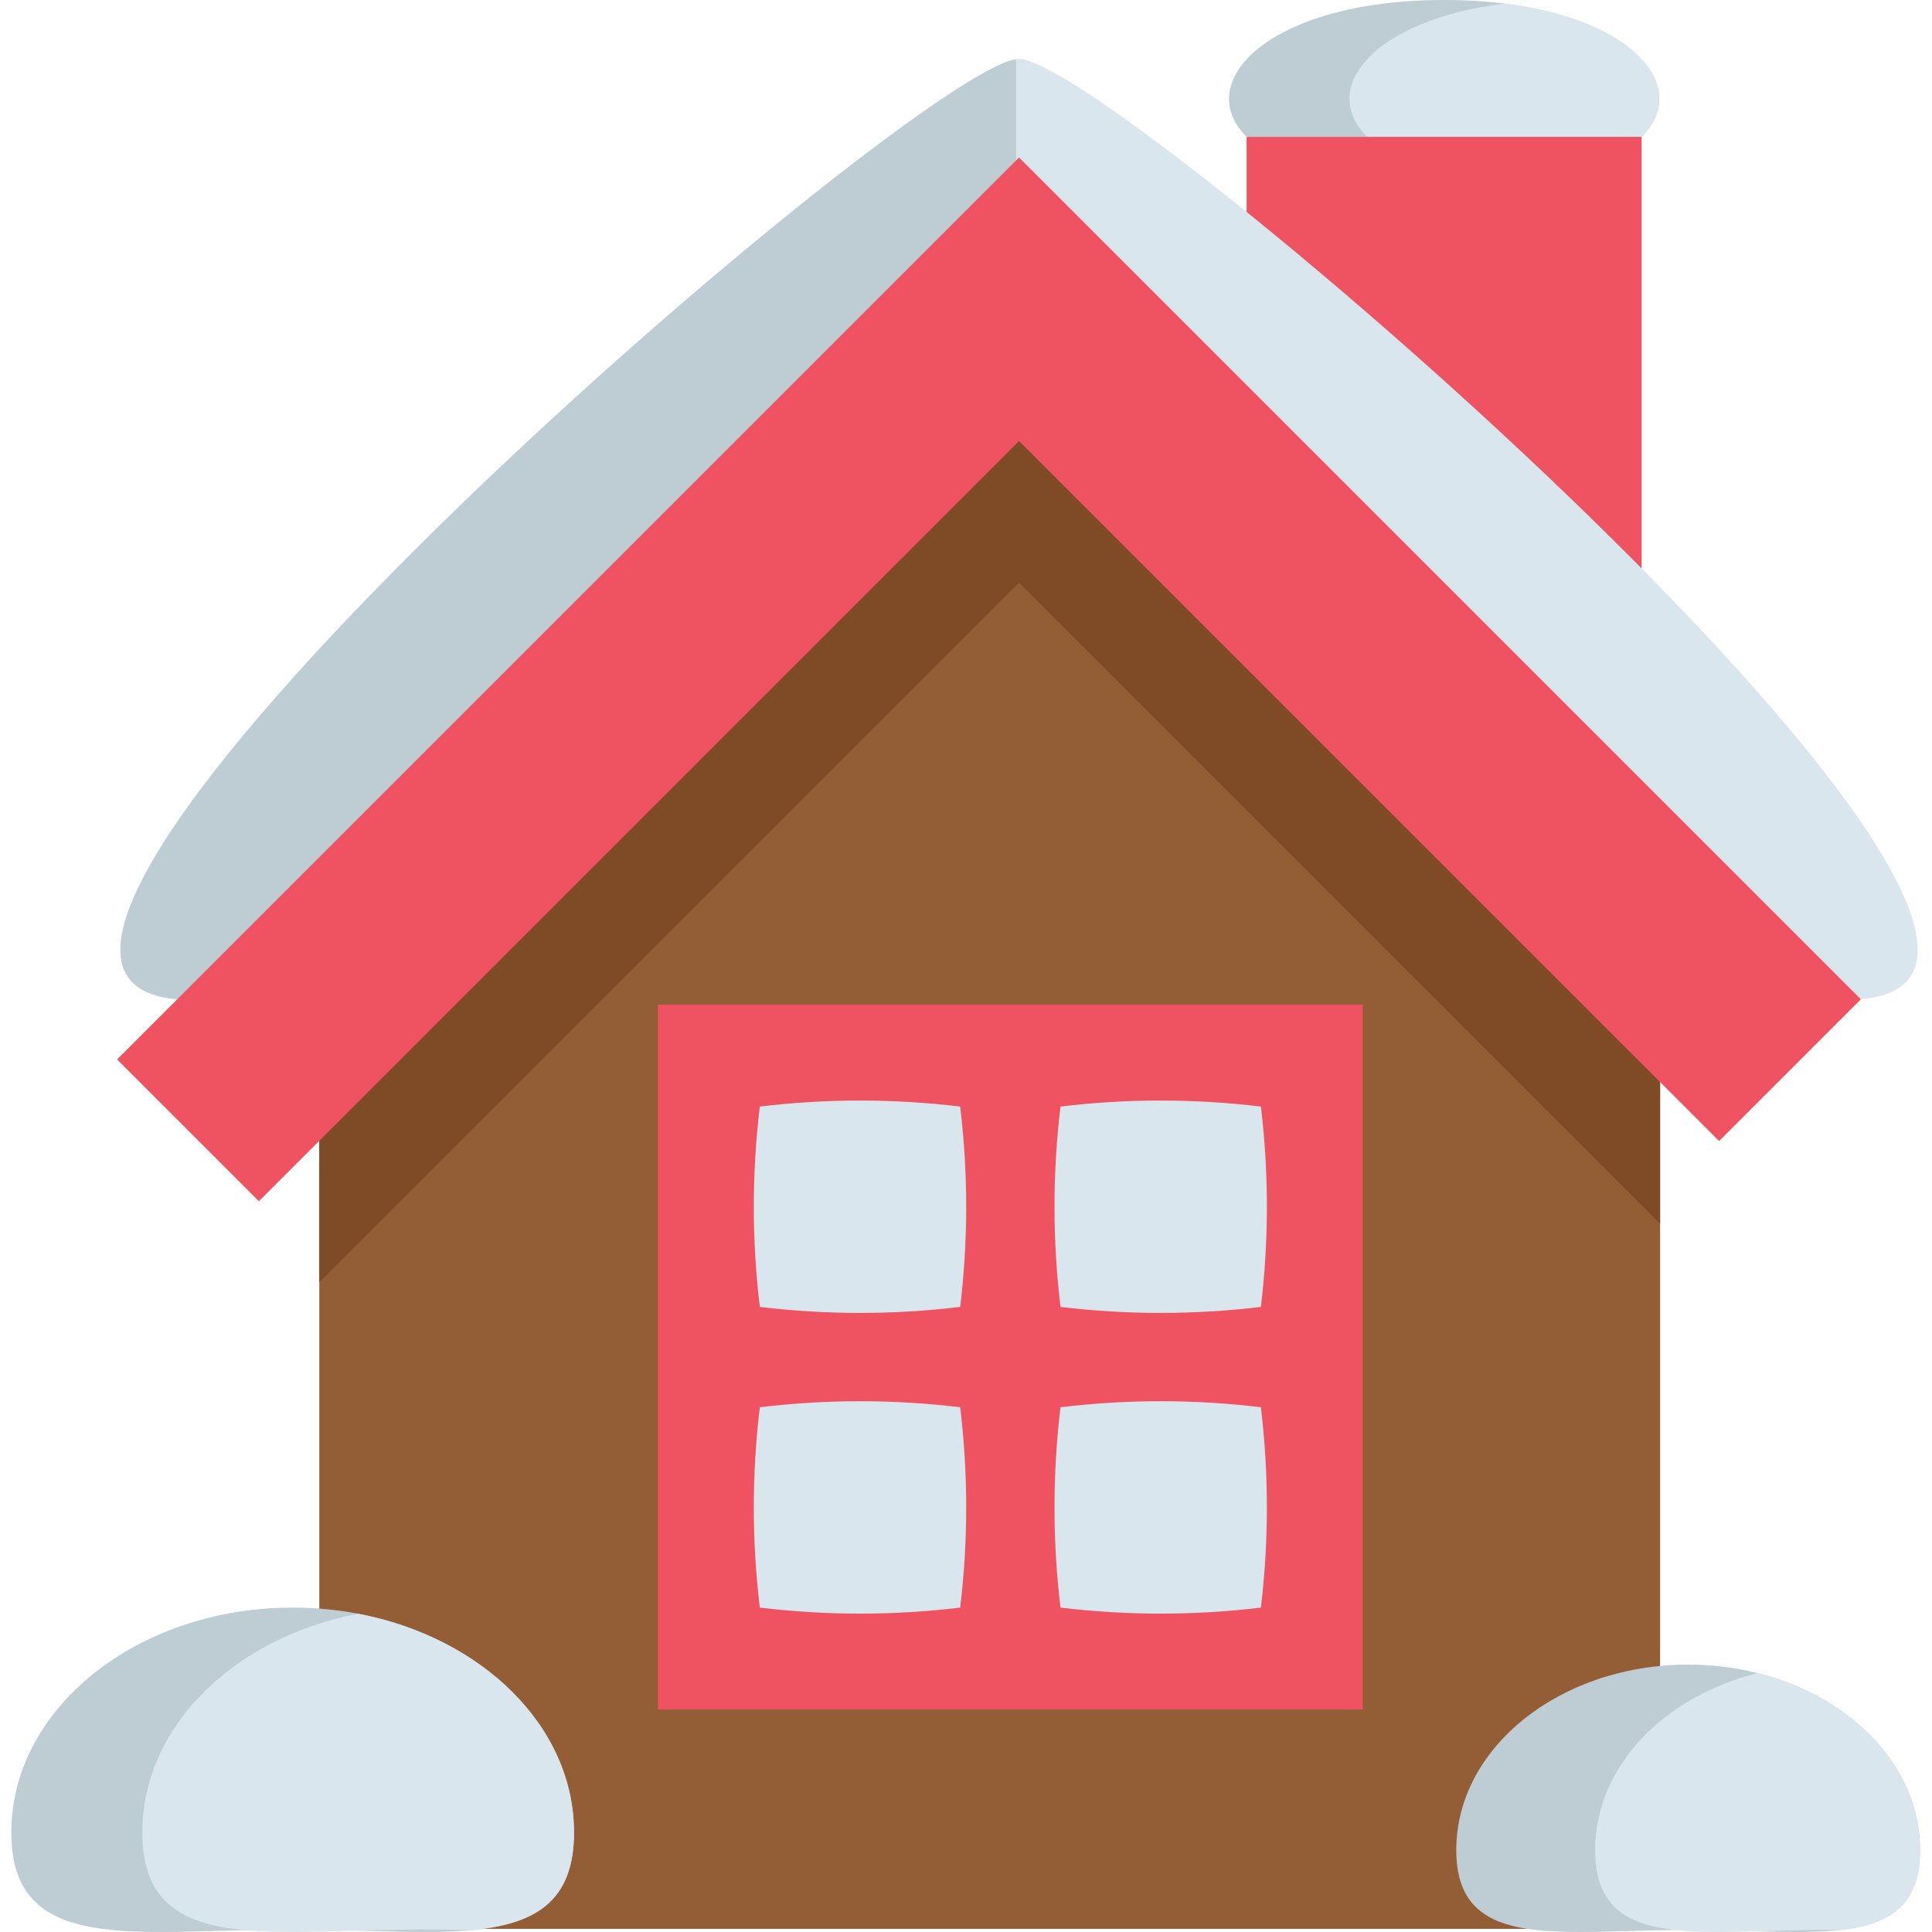
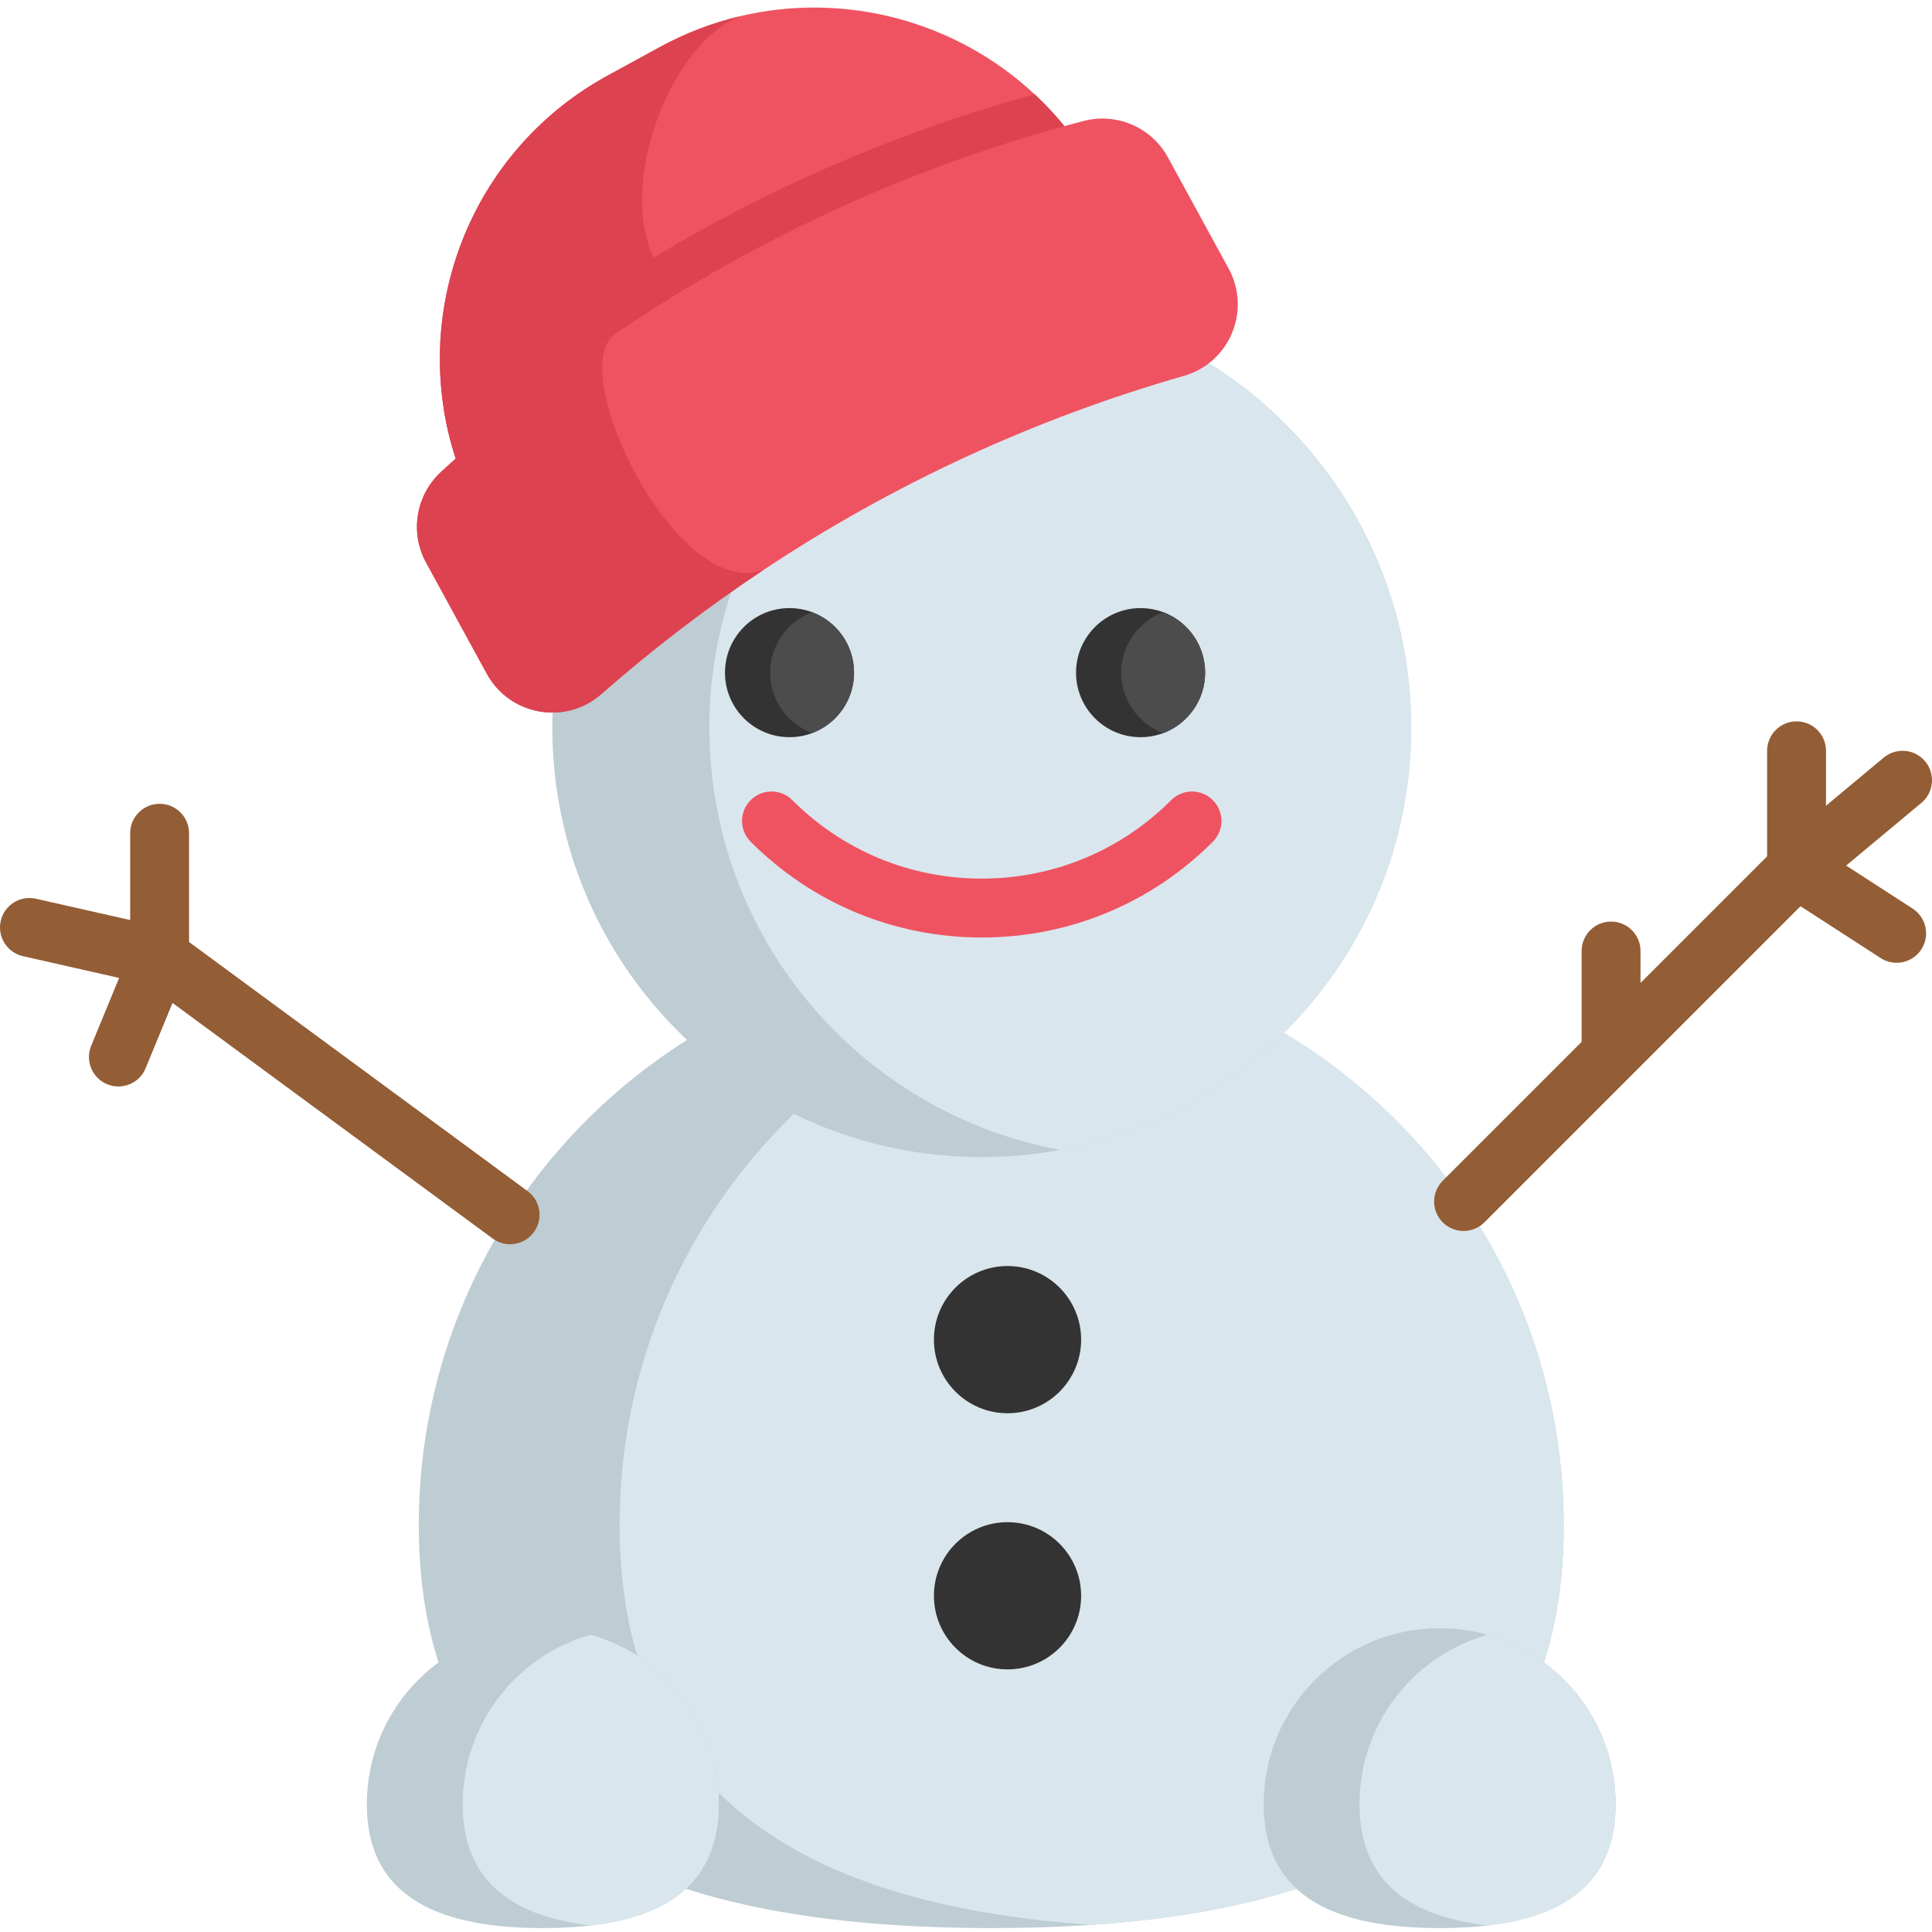
- <svg xmlns="http://www.w3.org/2000/svg" height="512pt" viewBox="-3 0 512 512" width="512pt">
-   <path d="m432.039 36.281-48.914 18.965-55.758-18.965c-14.832-14.844 6.508-36.281 52.34-36.281 5.711 0 11.043.332 15.969.949 34.613 4.289 49.355 22.344 36.363 35.332zm0 0" fill="#beccd3" />
-   <path d="m432.039 36.281h-72.727c-12.988-12.988 1.742-31.043 36.363-35.332 34.613 4.289 49.355 22.344 36.363 35.332zm0 0" fill="#dae6ed" />
-   <path d="m327.367 109.816v-73.543h104.676v178.211" fill="#ef5361" />
-   <path d="m490.145 264.816h-446.176c-81.438-6.98 192.535-244.598 222.297-249.117.289-.055.551-.074.789-.074 25.25 0 305.316 242.148 223.09 249.191zm0 0" fill="#dae6ed" />
-   <path d="m266.266 15.699v249.117h-222.297c-81.438-6.98 192.535-244.598 222.297-249.117zm0 0" fill="#beccd3" />
-   <path d="m436.945 247.473v263.691h-355.324v-216.621l-.395-28.684 11.832-12.594 118.164-125.789 48.062-51.168 5.457 5.262 126.363 121.738zm0 0" fill="#935d35" />
-   <path d="m436.945 249.148v75.156l-169.891-169.891-185.434 185.43v-45.301l-.395-28.684 11.832-12.594 171.684-171.695 2.312-2.312zm0 0" fill="#7f4a26" />
-   <path d="m65.605 318.336-37.578-37.574 239.031-239.031 223.09 223.09-37.574 37.574-185.516-185.516zm0 0" fill="#ef5361" />
-   <path d="m171.355 266.242h186.797v186.797h-186.797zm0 0" fill="#ef5361" />
-   <g fill="#dae6ed">
-     <path d="m251.457 346.344c2.125-17.695 2.125-35.395 0-53.094-17.699-2.125-35.395-2.125-53.094 0-2.125 17.695-2.125 35.395 0 53.094 17.699 2.125 35.395 2.125 53.094 0zm0 0" />
-     <path d="m251.457 426.031c2.125-17.699 2.125-35.398 0-53.098-17.699-2.125-35.395-2.125-53.094 0-2.125 17.699-2.125 35.398 0 53.098 17.699 2.125 35.395 2.125 53.094 0zm0 0" />
-     <path d="m331.145 346.344c2.125-17.695 2.125-35.395 0-53.094-17.699-2.125-35.398-2.125-53.098 0-2.121 17.695-2.121 35.395 0 53.094 17.699 2.125 35.398 2.125 53.098 0zm0 0" />
-     <path d="m331.145 426.031c2.125-17.699 2.125-35.398 0-53.098-17.699-2.125-35.398-2.125-53.098 0-2.121 17.699-2.121 35.398 0 53.098 17.699 2.125 35.398 2.125 53.098 0zm0 0" />
-   </g>
-   <path d="m149.121 485.633c0 18.531-10.582 24.344-27.188 25.875-8.594.801-18.812.457-30.008.137-5.574-.156-11.387-.312-17.363-.312-4.312 0-8.543.082-12.656.176-35.156.895-61.906 3.594-61.906-25.875 0-32.914 33.375-59.602 74.562-59.602 5.977 0 11.789.562 17.352 1.625 32.812 6.25 57.207 29.844 57.207 57.977zm0 0" fill="#beccd3" />
-   <path d="m149.121 485.633c0 18.531-10.582 24.344-27.188 25.875-4.113-.094-8.344-.176-12.656-.176-5.977 0-11.789.156-17.352.312-11.207.32-21.426.664-30.02-.137-16.605-1.531-27.188-7.344-27.188-25.875 0-28.133 24.395-51.727 57.195-57.977 32.812 6.25 57.207 29.844 57.207 57.977zm0 0" fill="#dae6ed" />
-   <path d="m505.84 490.27c0 14.801-8.188 19.75-21.133 21.195-6.305.711-13.738.586-21.918.355-5.812-.168-12-.375-18.406-.375-1.176 0-2.352.012-3.52.02-32.312.355-57.938 4.992-57.938-21.195 0-27.137 27.512-49.125 61.457-49.125 6.418 0 12.594.781 18.406 2.238 24.949 6.25 43.051 24.875 43.051 46.887zm0 0" fill="#beccd3" />
-   <path d="m505.84 490.27c0 14.801-8.188 19.75-21.133 21.195-1.168-.008-2.344-.02-3.523-.02-6.402 0-12.582.207-18.395.375-8.176.23-15.613.355-21.926-.355-12.949-1.445-21.133-6.395-21.133-21.195 0-22.012 18.102-40.637 43.059-46.887 24.949 6.25 43.051 24.875 43.051 46.887zm0 0" fill="#dae6ed" />
+ <svg xmlns="http://www.w3.org/2000/svg" height="512pt" viewBox="0 -2 512 512" width="512pt">
+   <path d="m414.402 402.156c0 74.695-53.996 101.102-125.094 105.949-8.637.582-17.531.852-26.613.852-83.789 0-151.715-23.023-151.715-106.801 0-83.793 67.926-151.719 151.715-151.719 9.082 0 17.977.805 26.613 2.332 71.098 12.578 125.094 74.676 125.094 149.387zm0 0" fill="#beccd3" />
+   <path d="m414.402 402.156c0 74.695-53.996 101.102-125.094 105.949-71.098-4.848-125.105-31.242-125.105-105.949 0-74.711 54.008-136.809 125.105-149.387 71.098 12.578 125.094 74.676 125.094 149.387zm0 0" fill="#dae6ed" />
+   <path d="m373.973 190.836c0 55.754-40.074 102.133-92.988 111.902-6.75 1.25-13.711 1.902-20.816 1.902-62.848 0-113.797-50.945-113.797-113.805 0-62.848 50.949-113.805 113.797-113.805 7.105 0 14.066.656 20.816 1.906 52.914 9.777 92.988 56.156 92.988 111.898zm0 0" fill="#beccd3" />
+   <path d="m373.973 190.836c0 55.754-40.074 102.133-92.988 111.902-52.922-9.77-92.996-56.148-92.996-111.902 0-55.742 40.074-102.133 92.996-111.898 52.914 9.777 92.988 56.156 92.988 111.898zm0 0" fill="#dae6ed" />
+   <path d="m282.074 31.418-98.457 53.777-62.84 34.32h-.008c-1.387-4.254-2.426-8.562-3.121-12.891-5.598-34.758 10.797-70.809 43.453-88.637l13.754-7.512c6.887-3.758 14.055-6.473 21.348-8.199 27.809-6.574 57.199 1.32 77.977 20.703 2.797 2.609 5.441 5.418 7.895 8.438zm0 0" fill="#ef5361" />
+   <path d="m180.789 75.055c3.609 2.414 4.266 5.941 2.828 10.145l-62.836 34.32h-.012c-12.547-38.387 3.609-81.469 40.336-101.527l13.754-7.512c6.887-3.758 14.055-6.473 21.348-8.199-21.348 8.199-37.691 57.855-15.418 72.773zm0 0" fill="#dc4250" />
+   <path d="m282.074 31.418-98.457 53.777-62.84 34.32h-.008c-1.387-4.254-2.426-8.562-3.121-12.891 11.773-10.195 24.113-19.672 36.93-28.391 36.445-24.812 76.852-43.52 119.602-55.254 2.797 2.609 5.441 5.418 7.895 8.438zm0 0" fill="#dc4250" />
+   <path d="m226.332 176.258c0 7.336-4.617 13.598-11.109 16.02-1.863.699-3.883 1.082-5.992 1.082-9.449 0-17.105-7.656-17.105-17.102 0-9.445 7.656-17.105 17.105-17.105 2.109 0 4.129.387 5.992 1.082 6.492 2.426 11.109 8.688 11.109 16.023zm0 0" fill="#333" />
+   <path d="m226.332 176.258c0 7.336-4.617 13.598-11.109 16.02-6.492-2.422-11.113-8.684-11.113-16.02 0-7.336 4.621-13.598 11.113-16.023 6.492 2.426 11.109 8.688 11.109 16.023zm0 0" fill="#4c4c4c" />
+   <path d="m319.367 176.258c0 9.445-7.656 17.105-17.102 17.105-9.449 0-17.105-7.66-17.105-17.105 0-9.445 7.656-17.102 17.105-17.102 9.445 0 17.102 7.656 17.102 17.102zm0 0" fill="#333" />
+   <path d="m260.172 246.445c-23.133 0-44.879-9.008-61.234-25.367-3.047-3.047-3.047-7.988 0-11.031 3.047-3.051 7.988-3.051 11.035 0 13.406 13.406 31.234 20.793 50.199 20.793 18.961 0 36.793-7.387 50.199-20.793 3.047-3.051 7.988-3.051 11.035 0 3.047 3.047 3.047 7.984 0 11.031-16.355 16.359-38.102 25.367-61.234 25.367zm0 0" fill="#ef5361" />
+   <path d="m319.367 176.258c0 7.336-4.621 13.598-11.113 16.02-6.492-2.422-11.109-8.684-11.109-16.02 0-7.336 4.617-13.598 11.109-16.023 6.492 2.426 11.113 8.688 11.113 16.023zm0 0" fill="#4c4c4c" />
+   <path d="m139.801 313.645-89.699-66.004v-28.824c0-4.309-3.492-7.801-7.801-7.801-4.309 0-7.805 3.492-7.805 7.801v23.004l-24.969-5.645c-4.207-.953-8.383 1.684-9.332 5.887-.953 4.203 1.684 8.383 5.887 9.332l25.484 5.766-7.402 17.984c-1.641 3.984.258 8.547 4.242 10.188.973.398 1.98.59 2.969.59 3.07 0 5.98-1.82 7.219-4.836l7.125-17.297 84.836 62.426c1.395 1.023 3.012 1.516 4.617 1.516 2.398 0 4.762-1.102 6.293-3.18 2.551-3.469 1.809-8.352-1.664-10.906zm0 0" fill="#935d35" />
+   <path d="m190.504 476.125c0 21.359-14.355 29.867-33.945 32.148-4.035.477-8.301.684-12.703.684-25.758 0-46.641-7.074-46.641-32.832s20.883-46.648 46.641-46.648c4.402 0 8.668.613 12.703 1.746 19.59 5.535 33.945 23.543 33.945 44.902zm0 0" fill="#beccd3" />
+   <path d="m428.164 476.125c0 21.359-14.344 29.867-33.934 32.148-4.039.477-8.305.684-12.703.684-25.762 0-46.641-7.074-46.641-32.832s20.879-46.648 46.641-46.648c4.398 0 8.664.613 12.703 1.746 19.59 5.535 33.934 23.543 33.934 44.902zm0 0" fill="#beccd3" />
+   <path d="m190.504 476.125c0 21.359-14.355 29.867-33.945 32.148-19.59-2.281-33.938-10.789-33.938-32.148s14.348-39.367 33.938-44.902c19.59 5.535 33.945 23.543 33.945 44.902zm0 0" fill="#dae6ed" />
+   <path d="m428.164 476.125c0 21.359-14.344 29.867-33.934 32.148-19.594-2.281-33.949-10.789-33.949-32.148s14.355-39.367 33.949-44.902c19.59 5.535 33.934 23.543 33.934 44.902zm0 0" fill="#dae6ed" />
+   <path d="m286.512 353.02c0 10.77-8.734 19.504-19.504 19.504-10.773 0-19.508-8.734-19.508-19.504 0-10.773 8.734-19.508 19.508-19.508 10.77 0 19.504 8.734 19.504 19.508zm0 0" fill="#333" />
+   <path d="m286.512 420.898c0 10.773-8.734 19.508-19.504 19.508-10.773 0-19.508-8.734-19.508-19.508 0-10.773 8.734-19.504 19.508-19.504 10.77 0 19.504 8.73 19.504 19.504zm0 0" fill="#333" />
+   <path d="m506.875 238.793-17.629-11.406 19.945-16.617c3.312-2.758 3.758-7.68 1-10.992-2.758-3.309-7.68-3.758-10.988-1l-15.293 12.746v-14.551c0-4.312-3.496-7.805-7.805-7.805-4.309 0-7.801 3.492-7.801 7.805v27.973l-33.551 33.551v-8.469c0-4.309-3.492-7.805-7.805-7.805-4.309 0-7.801 3.496-7.801 7.805v24.074l-36.801 36.801c-3.047 3.047-3.047 7.988 0 11.035 1.523 1.523 3.52 2.285 5.516 2.285 1.996 0 3.996-.762 5.52-2.285l39.082-39.086c.004 0 .004 0 .004-.004l44.691-44.691 21.234 13.738c1.312.848 2.781 1.254 4.23 1.254 2.559 0 5.066-1.258 6.559-3.566 2.344-3.613 1.309-8.445-2.309-10.789zm0 0" fill="#935d35" />
+   <path d="m313.758 97.609c-39.66 11.363-77.215 28.727-111.414 51.426-15.023 9.969-29.398 20.965-43.008 32.918-9.5 8.332-24.281 5.668-30.336-5.422l-16.086-29.453c-4.359-7.977-2.695-17.895 3.996-24.051 14.473-13.309 29.848-25.488 45.996-36.465 37.754-25.707 79.754-44.852 124.207-56.492 8.801-2.301 18.039 1.652 22.398 9.633l16.086 29.453c6.055 11.09.309 24.969-11.84 28.453zm0 0" fill="#ef5361" />
+   <path d="m202.344 149.035c-15.023 9.969-29.398 20.965-43.008 32.918-9.5 8.332-24.281 5.668-30.336-5.422l-16.086-29.453c-4.359-7.977-2.695-17.895 3.996-24.051 14.473-13.309 29.848-25.488 45.996-36.465-13.32 9.934 16.551 70.898 39.406 62.484.012 0 .023-.012.031-.012zm0 0" fill="#dc4250" />
</svg>
